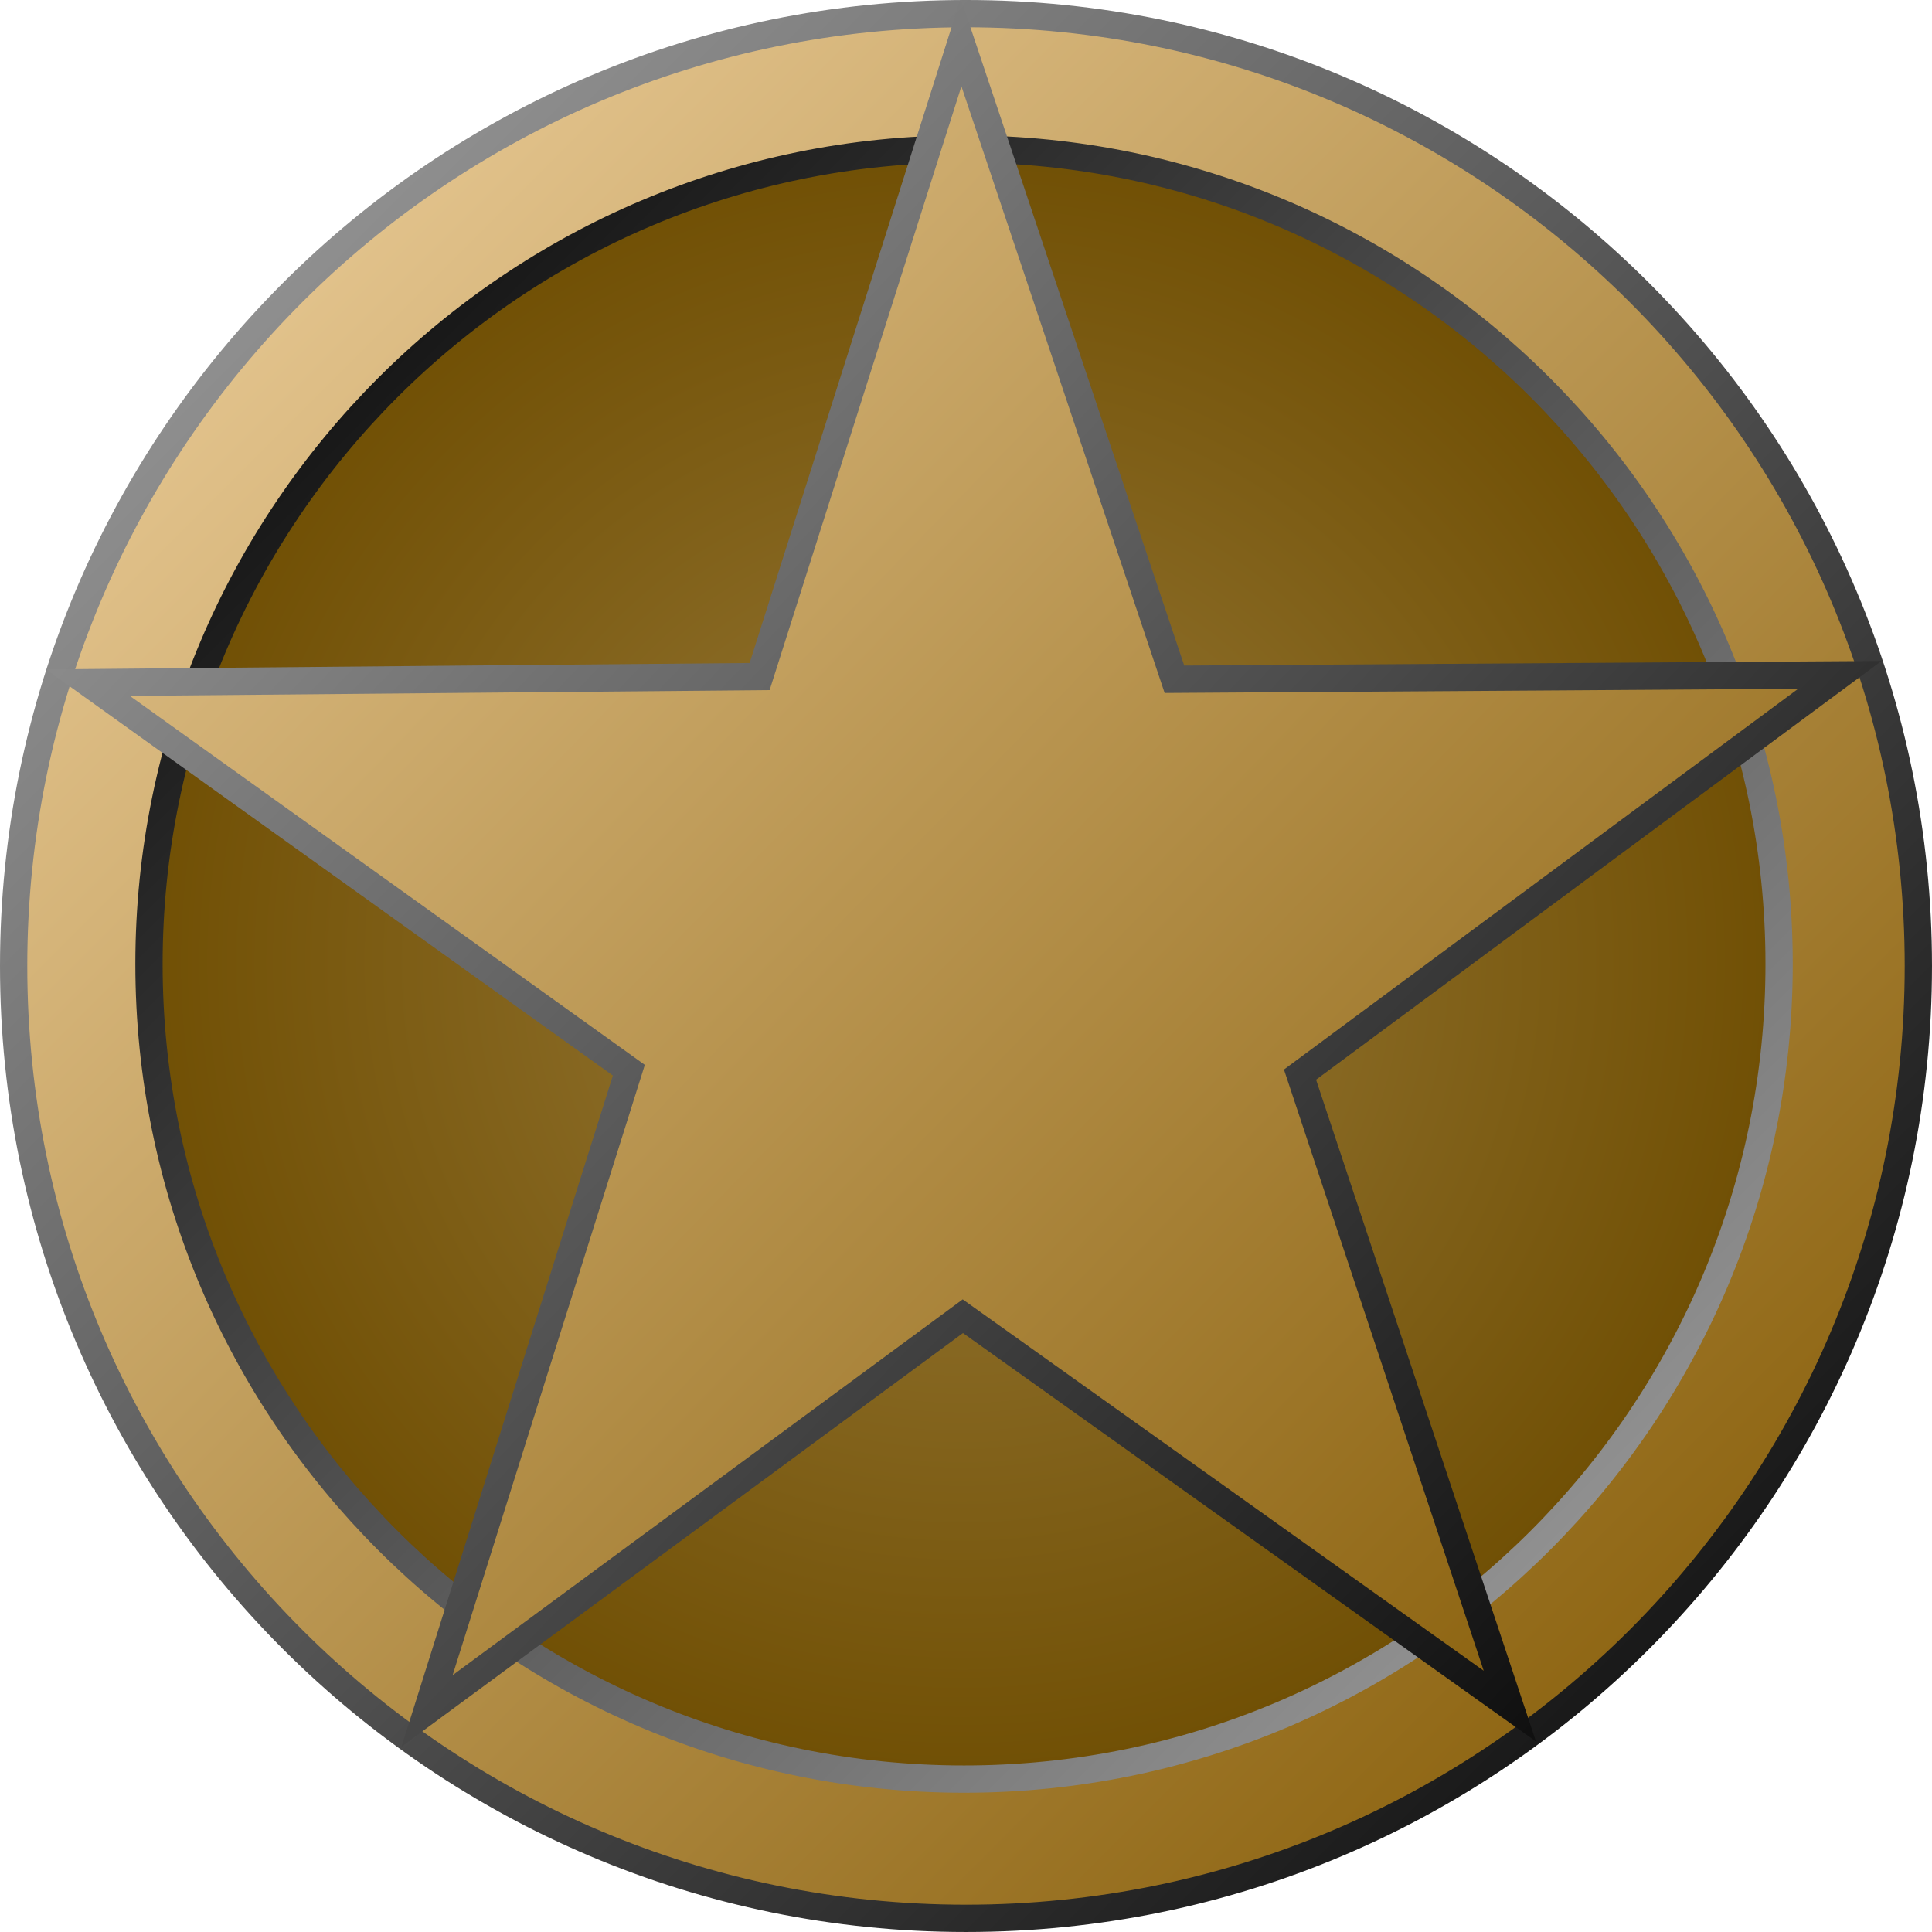
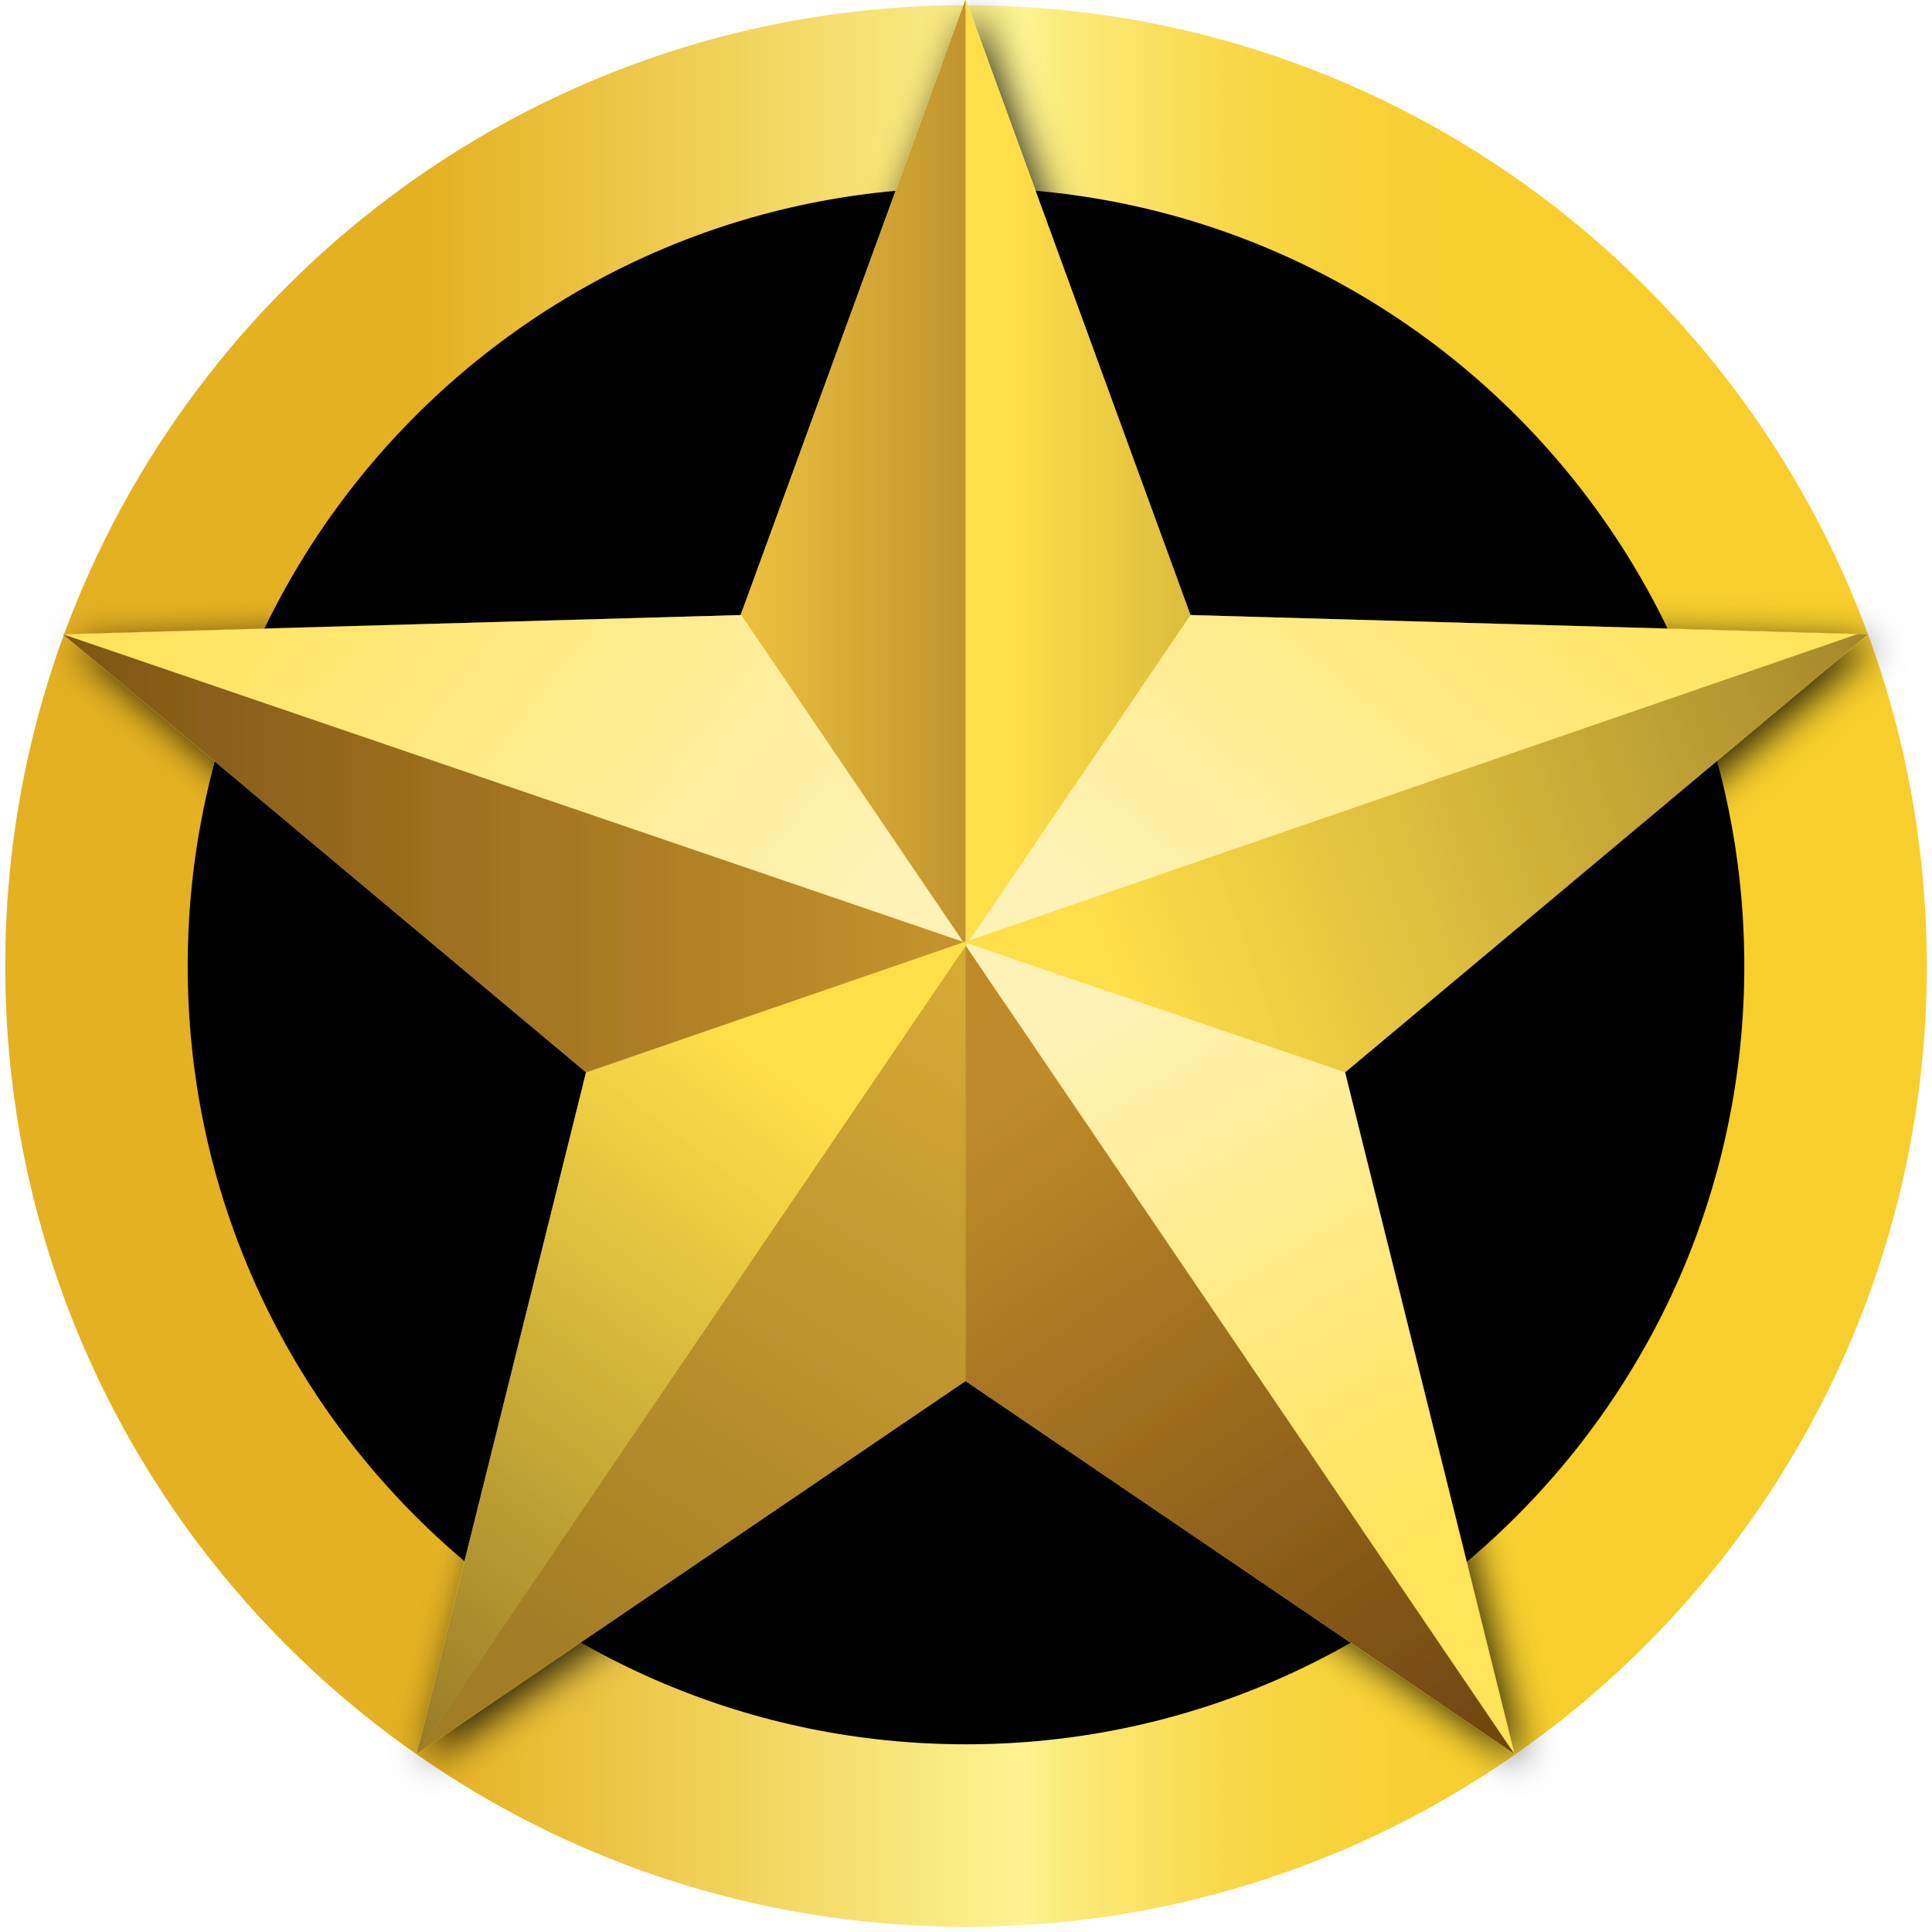
- <svg xmlns="http://www.w3.org/2000/svg" xmlns:xlink="http://www.w3.org/1999/xlink" width="708.201" height="708.201">
+ <svg xmlns="http://www.w3.org/2000/svg" xmlns:xlink="http://www.w3.org/1999/xlink" version="1.1" viewBox="0 0 1440 1440">
  <defs>
-     <linearGradient id="c">
-       <stop offset="0" style="stop-color:#000;stop-opacity:1" />
-       <stop offset="1" style="stop-color:#a8a8a8;stop-opacity:1" />
+     <style>
+       .st0 {
+         filter: url(#drop-shadow-1);
+       }
+ 
+       .st1 {
+         fill: url(#linear-gradient9);
+       }
+ 
+       .st1, .st2, .st3 {
+         mix-blend-mode: screen;
+       }
+ 
+       .st1, .st2, .st3, .st4, .st5, .st6 {
+         opacity: .6;
+       }
+ 
+       .st2 {
+         fill: url(#linear-gradient1);
+       }
+ 
+       .st3 {
+         fill: url(#linear-gradient3);
+       }
+ 
+       .st7 {
+         isolation: isolate;
+       }
+ 
+       .st8 {
+         fill: #ffdf48;
+       }
+ 
+       .st9 {
+         stroke: url(#linear-gradient);
+         stroke-width: 136px;
+       }
+ 
+       .st10 {
+         fill: url(#linear-gradient10);
+         opacity: .7;
+       }
+ 
+       .st10, .st11, .st4, .st5, .st6, .st12, .st13 {
+         mix-blend-mode: multiply;
+       }
+ 
+       .st11 {
+         fill: url(#linear-gradient5);
+         opacity: .5;
+       }
+ 
+       .st4 {
+         fill: url(#linear-gradient6);
+       }
+ 
+       .st5 {
+         fill: url(#linear-gradient7);
+       }
+ 
+       .st6 {
+         fill: url(#linear-gradient2);
+       }
+ 
+       .st12 {
+         fill: url(#linear-gradient8);
+         opacity: .67;
+       }
+ 
+       .st13 {
+         fill: url(#linear-gradient4);
+         opacity: .8;
+       }
+     </style>
+     <linearGradient id="linear-gradient" x1="3.9" y1="720" x2="1436.1" y2="720" gradientUnits="userSpaceOnUse">
+       <stop offset=".06" stop-color="#e4b122" />
+       <stop offset=".22" stop-color="#e4b122" />
+       <stop offset=".53" stop-color="#fdf391" />
+       <stop offset=".55" stop-color="#fbeb7c" />
+       <stop offset=".6" stop-color="#fae05f" />
+       <stop offset=".64" stop-color="#f8d848" />
+       <stop offset=".7" stop-color="#f7d238" />
+       <stop offset=".75" stop-color="#f7cf2f" />
+       <stop offset=".83" stop-color="#f7ce2c" />
    </linearGradient>
-     <linearGradient id="b">
-       <stop offset="0" style="stop-color:#815700;stop-opacity:1" />
-       <stop offset="1" style="stop-color:#f0d2a0;stop-opacity:1" />
+     <filter id="drop-shadow-1" x="11.96" y="-35.04" width="1429" height="1391" filterUnits="userSpaceOnUse">
+       <feOffset dx="7" dy="7" />
+       <feGaussianBlur result="blur" stdDeviation="13.68" />
+       <feFlood flood-color="#000" flood-opacity=".81" />
+       <feComposite in2="blur" operator="in" />
+       <feComposite in="SourceGraphic" />
+     </filter>
+     <linearGradient id="linear-gradient1" x1="899.15" y1="750.59" x2="1224.72" y2="358.71" gradientUnits="userSpaceOnUse">
+       <stop offset="0" stop-color="#fff" />
+       <stop offset="1" stop-color="#573027" />
    </linearGradient>
-     <linearGradient id="a">
-       <stop offset="0" style="stop-color:#9a7c3b;stop-opacity:1" />
-       <stop offset="1" style="stop-color:#6d4c00;stop-opacity:1" />
+     <linearGradient id="linear-gradient2" x1="752.48" y1="350.63" x2="1200.88" y2="350.63" gradientUnits="userSpaceOnUse">
+       <stop offset="0" stop-color="#fff" />
+       <stop offset=".25" stop-color="#cec8c7" />
+       <stop offset=".81" stop-color="#55423e" />
+       <stop offset="1" stop-color="#2c1410" />
    </linearGradient>
-     <linearGradient xlink:href="#b" id="e" x1="719.429" x2="53.429" y1="840.362" y2="174.362" gradientUnits="userSpaceOnUse" />
-     <linearGradient xlink:href="#b" id="h" x1="708.982" x2="28.205" y1="792.362" y2="131.62" gradientUnits="userSpaceOnUse" />
-     <linearGradient xlink:href="#c" id="i" x1="708.982" x2="50.305" y1="792.362" y2="165.601" gradientUnits="userSpaceOnUse" />
-     <linearGradient xlink:href="#c" id="f" x1="719.429" x2="53.429" y1="840.362" y2="174.362" gradientUnits="userSpaceOnUse" />
-     <linearGradient xlink:href="#c" id="g" x1="58.929" x2="713.929" y1="179.862" y2="834.862" gradientUnits="userSpaceOnUse" />
-     <radialGradient xlink:href="#a" id="d" cx="384.286" cy="505.219" r="323.357" fx="384.286" fy="505.219" gradientUnits="userSpaceOnUse" />
+     <linearGradient id="linear-gradient3" x1="851.09" y1="735.26" x2="1087.14" y2="1129.67" xlink:href="#linear-gradient1" />
+     <linearGradient id="linear-gradient4" x1="1064.14" y1="1367.44" x2="710.39" y2="853.5" gradientUnits="userSpaceOnUse">
+       <stop offset="0" stop-color="#481f05" />
+       <stop offset="1" stop-color="#ae857b" />
+     </linearGradient>
+     <linearGradient id="linear-gradient5" x1="460.61" y1="1255.11" x2="769.27" y2="762.97" xlink:href="#linear-gradient4" />
+     <linearGradient id="linear-gradient6" x1="834.67" y1="759.91" x2="1650.29" y2="469.91" xlink:href="#linear-gradient2" />
+     <linearGradient id="linear-gradient7" x1="571.42" y1="787.92" x2="153.02" y2="1349.37" xlink:href="#linear-gradient2" />
+     <linearGradient id="linear-gradient8" x1="561.81" y1="350.83" x2="751.54" y2="350.83" gradientUnits="userSpaceOnUse">
+       <stop offset="0" stop-color="#dfcac4" />
+       <stop offset=".99" stop-color="#977168" />
+     </linearGradient>
+     <linearGradient id="linear-gradient9" x1="621.89" y1="712.28" x2="152.05" y2="352.37" xlink:href="#linear-gradient1" />
+     <linearGradient id="linear-gradient10" x1="46.94" y1="636.03" x2="718.08" y2="636.03" xlink:href="#linear-gradient4" />
  </defs>
-   <path d="M707.143 505.22a322.857 322.857 0 1 1-645.714 0 322.857 322.857 0 1 1 645.714 0" style="fill:url(#d);fill-opacity:1;fill-rule:evenodd;stroke:none;stroke-width:1px;stroke-linecap:butt;stroke-linejoin:miter;stroke-opacity:1" transform="translate(-31.614 -152.548)" />
-   <path d="M711.429 507.362a325 325 0 1 1-650 0 325 325 0 1 1 650 0z" style="fill:none;stroke:url(#e);stroke-width:50;stroke-miterlimit:4;stroke-dasharray:none;stroke-opacity:1" transform="translate(-33.757 -154.69)" />
-   <path d="M711.429 507.362a325 325 0 1 1-650 0 325 325 0 1 1 650 0z" style="fill:none;stroke:url(#f);stroke-width:9.31;stroke-miterlimit:4;stroke-dasharray:none;stroke-opacity:1" transform="translate(-60.984 -190.885)scale(1.07415)" />
-   <path d="M711.429 507.362a325 325 0 1 1-650 0 325 325 0 1 1 650 0z" style="fill:none;stroke:url(#g);stroke-width:10.878;stroke-miterlimit:4;stroke-dasharray:none;stroke-opacity:1" transform="translate(-1.859 -113.033)scale(.9193)" />
-   <path d="M579.664 784.632 379.15 641.706 182.756 786.39l73.967-234.868-198.291-142.07 246.23-2.232 73.842-232.488 78.211 233.489 243.929-1.615L502.75 553.141z" style="fill:url(#h);fill-opacity:1;stroke:url(#i);stroke-width:10;stroke-miterlimit:4;stroke-dasharray:none;stroke-opacity:1" transform="translate(-26.21 -159.224)" />
+   <g class="st7">
+     <g id="Layer_1">
+       <path class="st9" d="M1368.1,720c0,357.94-290.16,648.1-648.1,648.1S71.9,1077.94,71.9,720,362.06,71.9,720,71.9s648.1,290.16,648.1,648.1Z" />
+       <g class="st0">
+         <polygon class="st8" points="436.85 799.21 46.94 472.75 552.06 458.44 719.66 -.54 887.26 458.44 1392.38 472.75 1002.47 799.21 1128.83 1307.32 719.66 1029.24 310.49 1307.32 436.85 799.21" />
+         <g>
+           <polygon class="st2" points="1384.73 472.53 887.29 458.44 722.61 700.79 1384.73 472.53" />
+           <polygon class="st6" points="722.61 700.79 887.29 458.44 887.26 458.44 719.66 -.54 719.66 701.81 722.61 700.79" />
+           <polygon class="st3" points="721.06 703.07 719.82 704.9 1128.71 1307.24 1128.83 1307.32 1002.47 799.21 721.06 703.07" />
+           <polygon class="st13" points="719.66 705.14 719.66 1029.25 1128.71 1307.24 719.82 704.91 719.66 705.14" />
+           <polygon class="st11" points="310.51 1307.25 310.49 1307.32 719.66 1029.24 719.66 705.13 310.51 1307.25" />
+           <polygon class="st4" points="721.06 703.07 1002.47 799.21 1392.38 472.75 1384.73 472.53 722.61 700.79 721.06 703.07" />
+           <polygon class="st5" points="719.66 704.68 718.08 702.35 436.83 799.31 310.51 1307.25 719.66 705.13 719.66 704.68" />
+           <polygon class="st12" points="718.52 702.2 719.66 701.81 719.66 -.54 552.22 458.02 717.82 701.96 718.52 702.2" />
+           <polygon class="st1" points="552.22 458.02 552.06 458.44 46.94 472.75 46.94 472.75 717.82 701.96 552.22 458.02" />
+           <polygon class="st10" points="717.82 701.96 46.94 472.75 436.85 799.21 436.83 799.31 718.08 702.35 717.82 701.96" />
+         </g>
+       </g>
+     </g>
+   </g>
</svg>
